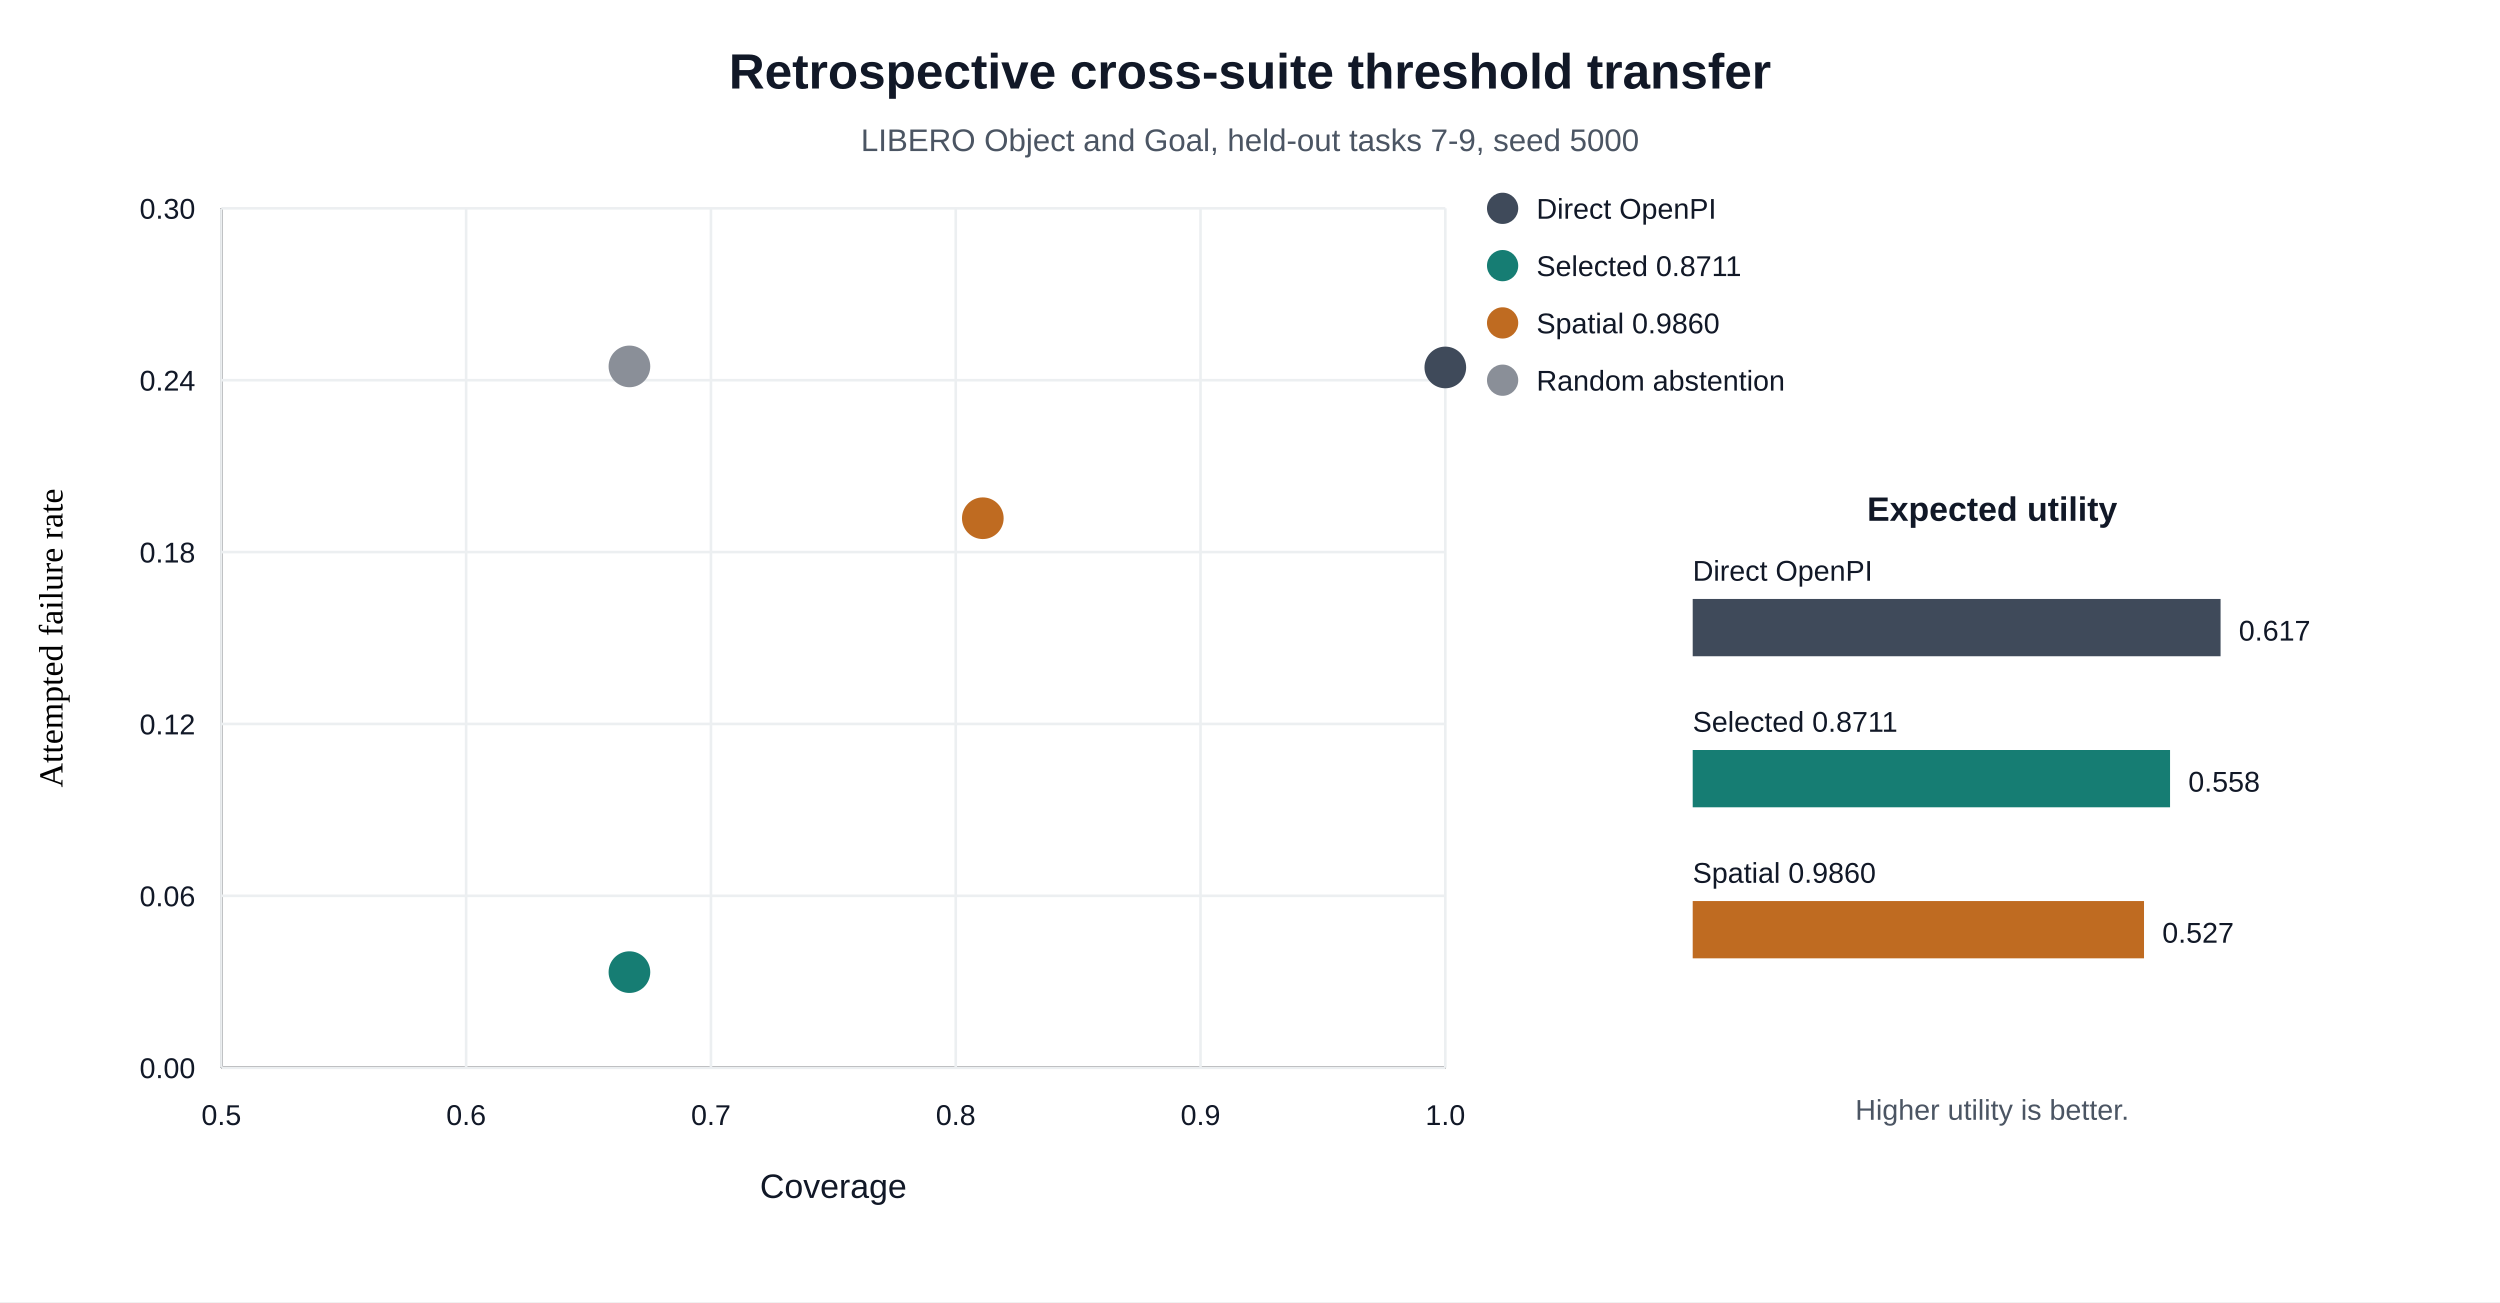
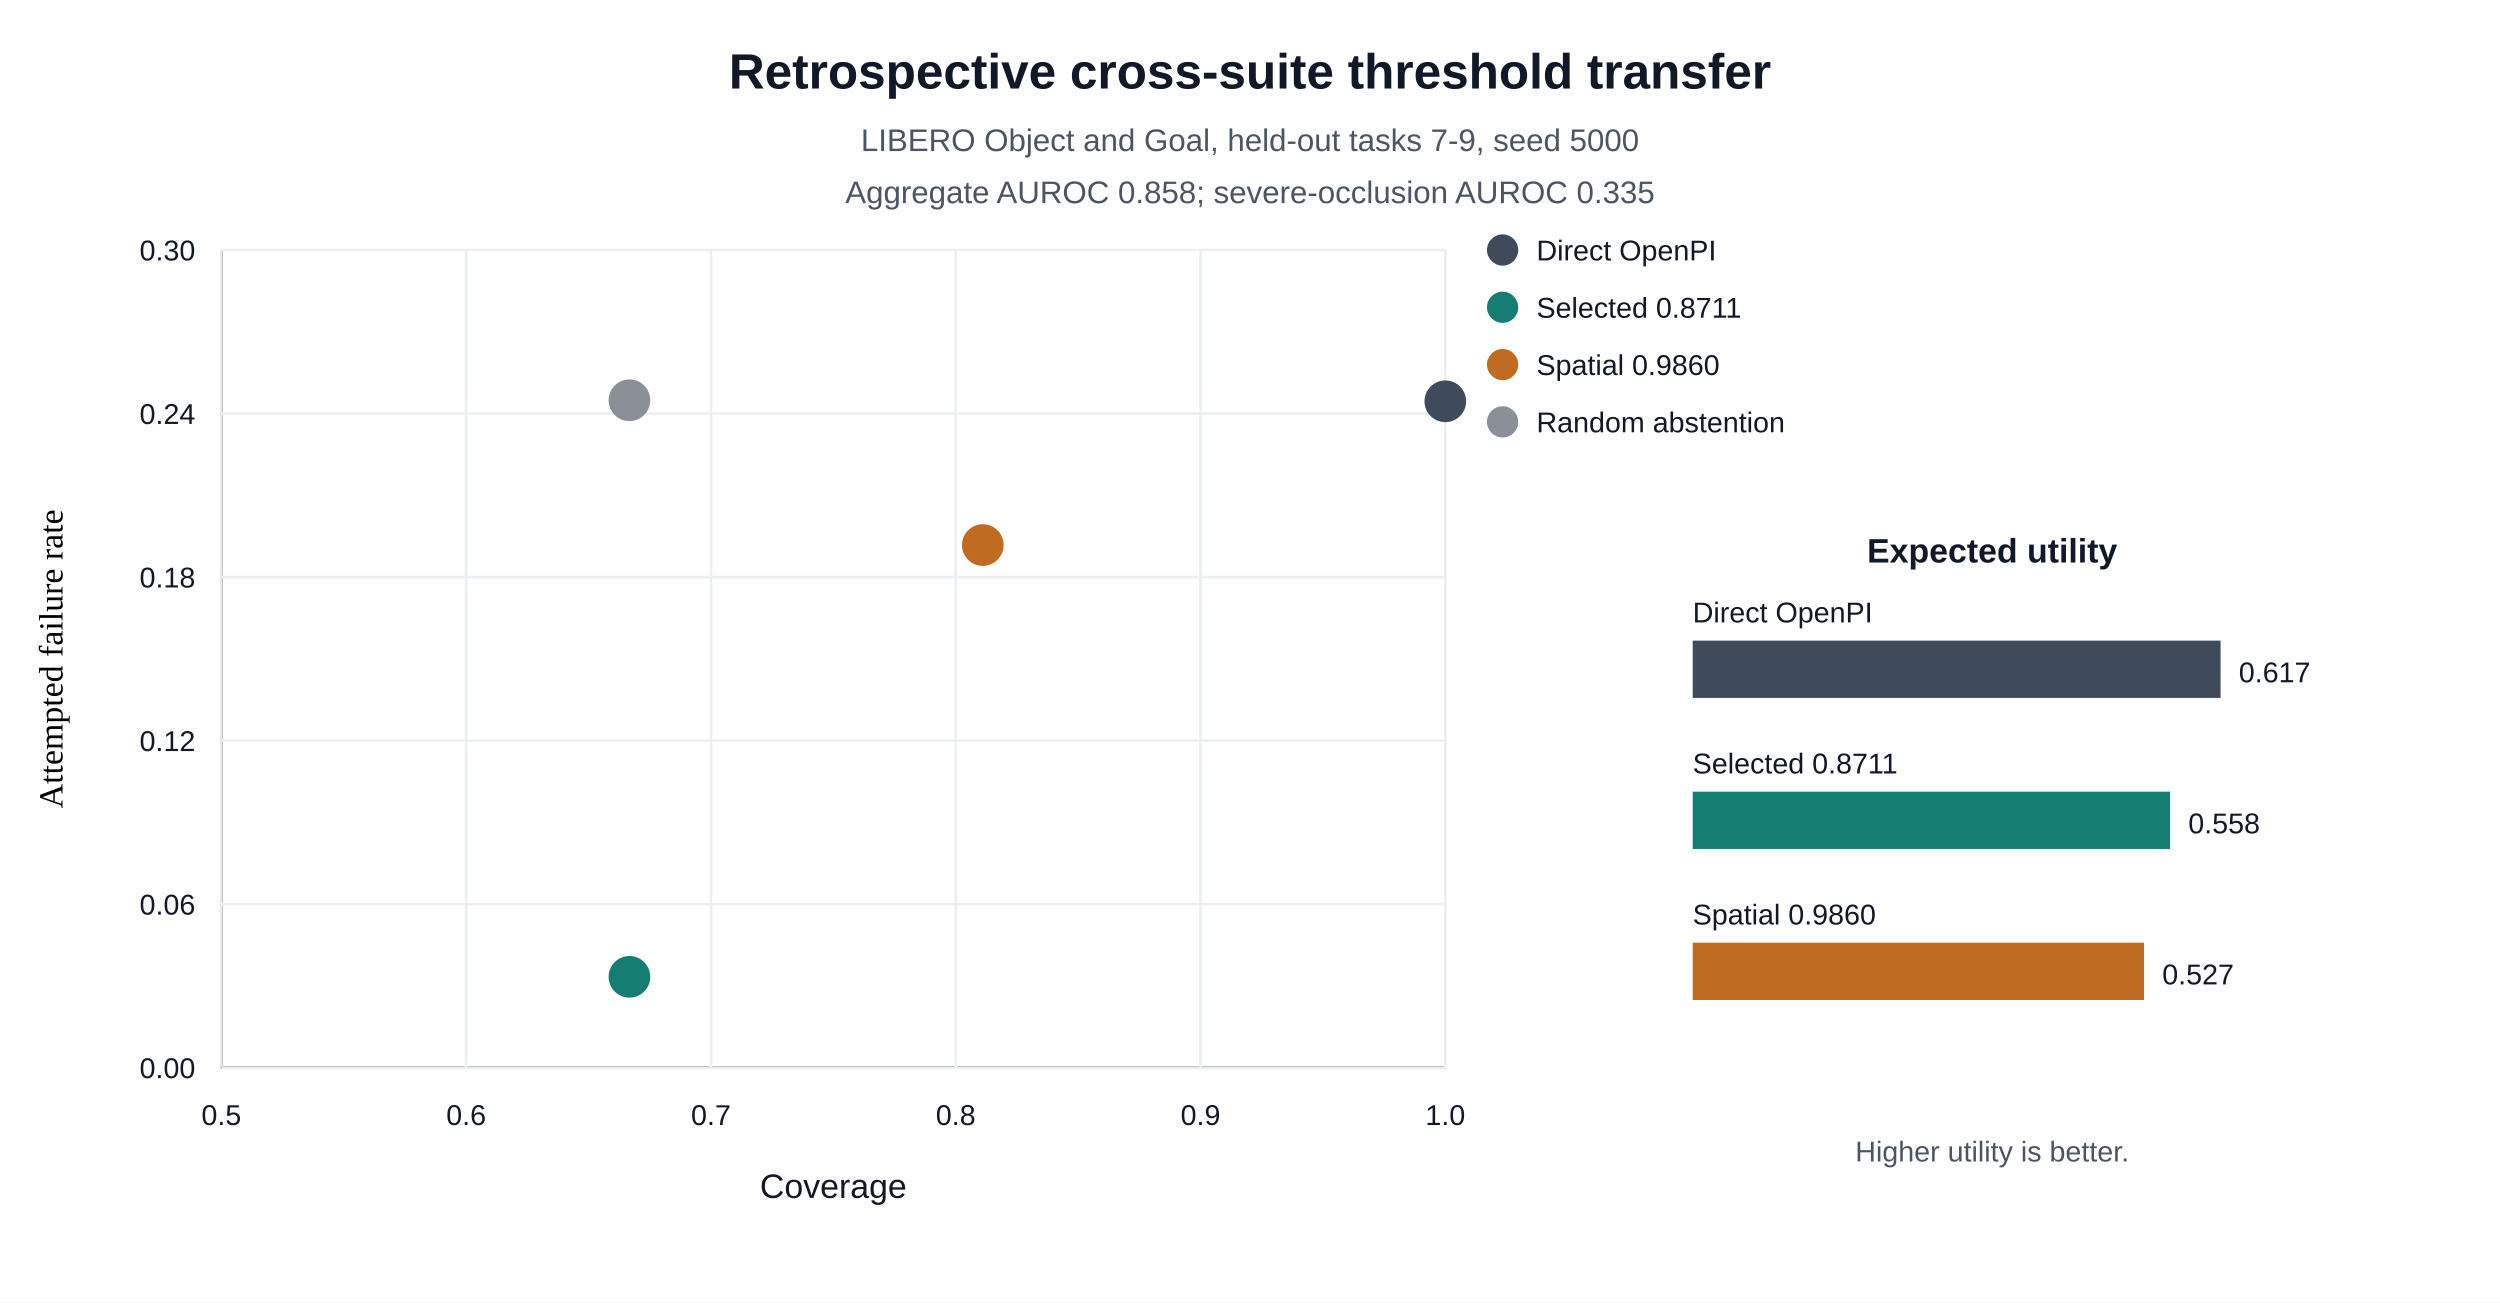
<svg xmlns="http://www.w3.org/2000/svg" width="960" height="500" viewBox="0 0 960 500">
  <rect width="100%" height="100%" fill="white" />
  <text x="480.0" y="34.0" font-size="19" text-anchor="middle" fill="#111827" font-family="Arial, sans-serif" font-weight="600">Retrospective cross-suite threshold transfer</text>
  <text x="480.0" y="58.0" font-size="12" text-anchor="middle" fill="#4b5563" font-family="Arial, sans-serif" font-weight="400">LIBERO Object and Goal, held-out tasks 7-9, seed 5000</text>
+   <text x="480.0" y="78.0" font-size="12" text-anchor="middle" fill="#4b5563" font-family="Arial, sans-serif" font-weight="400">Aggregate AUROC 0.858; severe-occlusion AUROC 0.335</text>
  <line x1="85" y1="410" x2="555" y2="410" stroke="#222" />
-   <line x1="85" y1="80" x2="85" y2="410" stroke="#222" />
-   <line x1="85.0" y1="80" x2="85.0" y2="410" stroke="#eceff1" />
+   <line x1="85" y1="96" x2="85" y2="410" stroke="#222" />
+   <line x1="85.0" y1="96" x2="85.0" y2="410" stroke="#eceff1" />
  <text x="85.0" y="432.0" font-size="11" text-anchor="middle" fill="#111827" font-family="Arial, sans-serif" font-weight="400">0.5</text>
  <line x1="85" y1="410.0" x2="555" y2="410.0" stroke="#eceff1" />
  <text x="75.0" y="414.0" font-size="11" text-anchor="end" fill="#111827" font-family="Arial, sans-serif" font-weight="400">0.00</text>
-   <line x1="179.0" y1="80" x2="179.0" y2="410" stroke="#eceff1" />
+   <line x1="179.0" y1="96" x2="179.0" y2="410" stroke="#eceff1" />
  <text x="179.0" y="432.0" font-size="11" text-anchor="middle" fill="#111827" font-family="Arial, sans-serif" font-weight="400">0.6</text>
-   <line x1="85" y1="344.0" x2="555" y2="344.0" stroke="#eceff1" />
-   <text x="75.0" y="348.0" font-size="11" text-anchor="end" fill="#111827" font-family="Arial, sans-serif" font-weight="400">0.06</text>
-   <line x1="273.0" y1="80" x2="273.0" y2="410" stroke="#eceff1" />
+   <line x1="85" y1="347.2" x2="555" y2="347.2" stroke="#eceff1" />
+   <text x="75.0" y="351.2" font-size="11" text-anchor="end" fill="#111827" font-family="Arial, sans-serif" font-weight="400">0.06</text>
+   <line x1="273.0" y1="96" x2="273.0" y2="410" stroke="#eceff1" />
  <text x="273.0" y="432.0" font-size="11" text-anchor="middle" fill="#111827" font-family="Arial, sans-serif" font-weight="400">0.7</text>
-   <line x1="85" y1="278.0" x2="555" y2="278.0" stroke="#eceff1" />
-   <text x="75.0" y="282.0" font-size="11" text-anchor="end" fill="#111827" font-family="Arial, sans-serif" font-weight="400">0.12</text>
-   <line x1="367.0" y1="80" x2="367.0" y2="410" stroke="#eceff1" />
+   <line x1="85" y1="284.4" x2="555" y2="284.4" stroke="#eceff1" />
+   <text x="75.0" y="288.4" font-size="11" text-anchor="end" fill="#111827" font-family="Arial, sans-serif" font-weight="400">0.12</text>
+   <line x1="367.0" y1="96" x2="367.0" y2="410" stroke="#eceff1" />
  <text x="367.0" y="432.0" font-size="11" text-anchor="middle" fill="#111827" font-family="Arial, sans-serif" font-weight="400">0.8</text>
-   <line x1="85" y1="212.0" x2="555" y2="212.0" stroke="#eceff1" />
-   <text x="75.0" y="216.0" font-size="11" text-anchor="end" fill="#111827" font-family="Arial, sans-serif" font-weight="400">0.18</text>
-   <line x1="461.0" y1="80" x2="461.0" y2="410" stroke="#eceff1" />
+   <line x1="85" y1="221.6" x2="555" y2="221.6" stroke="#eceff1" />
+   <text x="75.0" y="225.6" font-size="11" text-anchor="end" fill="#111827" font-family="Arial, sans-serif" font-weight="400">0.18</text>
+   <line x1="461.0" y1="96" x2="461.0" y2="410" stroke="#eceff1" />
  <text x="461.0" y="432.0" font-size="11" text-anchor="middle" fill="#111827" font-family="Arial, sans-serif" font-weight="400">0.9</text>
-   <line x1="85" y1="146.0" x2="555" y2="146.0" stroke="#eceff1" />
-   <text x="75.0" y="150.0" font-size="11" text-anchor="end" fill="#111827" font-family="Arial, sans-serif" font-weight="400">0.24</text>
-   <line x1="555.0" y1="80" x2="555.0" y2="410" stroke="#eceff1" />
+   <line x1="85" y1="158.8" x2="555" y2="158.8" stroke="#eceff1" />
+   <text x="75.0" y="162.8" font-size="11" text-anchor="end" fill="#111827" font-family="Arial, sans-serif" font-weight="400">0.24</text>
+   <line x1="555.0" y1="96" x2="555.0" y2="410" stroke="#eceff1" />
  <text x="555.0" y="432.0" font-size="11" text-anchor="middle" fill="#111827" font-family="Arial, sans-serif" font-weight="400">1.0</text>
-   <line x1="85" y1="80.0" x2="555" y2="80.0" stroke="#eceff1" />
-   <text x="75.0" y="84.0" font-size="11" text-anchor="end" fill="#111827" font-family="Arial, sans-serif" font-weight="400">0.30</text>
-   <circle cx="555.0" cy="141.1" r="8" fill="#3f4a5a" />
-   <circle cx="577" cy="80.0" r="6" fill="#3f4a5a" />
-   <text x="590.0" y="84.0" font-size="11" text-anchor="start" fill="#111827" font-family="Arial, sans-serif" font-weight="400">Direct OpenPI</text>
-   <circle cx="241.7" cy="373.3" r="8" fill="#167d73" />
-   <circle cx="577" cy="102.0" r="6" fill="#167d73" />
-   <text x="590.0" y="106.0" font-size="11" text-anchor="start" fill="#111827" font-family="Arial, sans-serif" font-weight="400">Selected 0.8711</text>
-   <circle cx="377.4" cy="199.0" r="8" fill="#bf6b21" />
-   <circle cx="577" cy="124.0" r="6" fill="#bf6b21" />
-   <text x="590.0" y="128.0" font-size="11" text-anchor="start" fill="#111827" font-family="Arial, sans-serif" font-weight="400">Spatial 0.9860</text>
-   <circle cx="241.7" cy="140.7" r="8" fill="#8a8f98" />
-   <circle cx="577" cy="146.0" r="6" fill="#8a8f98" />
-   <text x="590.0" y="150.0" font-size="11" text-anchor="start" fill="#111827" font-family="Arial, sans-serif" font-weight="400">Random abstention</text>
+   <line x1="85" y1="96.0" x2="555" y2="96.0" stroke="#eceff1" />
+   <text x="75.0" y="100.0" font-size="11" text-anchor="end" fill="#111827" font-family="Arial, sans-serif" font-weight="400">0.30</text>
+   <circle cx="555.0" cy="154.1" r="8" fill="#3f4a5a" />
+   <circle cx="577" cy="96.0" r="6" fill="#3f4a5a" />
+   <text x="590.0" y="100.0" font-size="11" text-anchor="start" fill="#111827" font-family="Arial, sans-serif" font-weight="400">Direct OpenPI</text>
+   <circle cx="241.7" cy="375.1" r="8" fill="#167d73" />
+   <circle cx="577" cy="118.0" r="6" fill="#167d73" />
+   <text x="590.0" y="122.0" font-size="11" text-anchor="start" fill="#111827" font-family="Arial, sans-serif" font-weight="400">Selected 0.8711</text>
+   <circle cx="377.4" cy="209.3" r="8" fill="#bf6b21" />
+   <circle cx="577" cy="140.0" r="6" fill="#bf6b21" />
+   <text x="590.0" y="144.0" font-size="11" text-anchor="start" fill="#111827" font-family="Arial, sans-serif" font-weight="400">Spatial 0.9860</text>
+   <circle cx="241.7" cy="153.7" r="8" fill="#8a8f98" />
+   <circle cx="577" cy="162.0" r="6" fill="#8a8f98" />
+   <text x="590.0" y="166.0" font-size="11" text-anchor="start" fill="#111827" font-family="Arial, sans-serif" font-weight="400">Random abstention</text>
  <text x="320.0" y="460.0" font-size="13" text-anchor="middle" fill="#111827" font-family="Arial, sans-serif" font-weight="400">Coverage</text>
-   <text x="24" y="245.0" font-size="13" text-anchor="middle" transform="rotate(-90 24 245.0)">Attempted failure rate</text>
-   <text x="765.0" y="200.0" font-size="13" text-anchor="middle" fill="#111827" font-family="Arial, sans-serif" font-weight="600">Expected utility</text>
-   <rect x="650" y="230" width="202.7" height="22" fill="#3f4a5a" />
-   <text x="650.0" y="223.0" font-size="11" text-anchor="start" fill="#111827" font-family="Arial, sans-serif" font-weight="400">Direct OpenPI</text>
-   <text x="859.7" y="246.0" font-size="11" text-anchor="start" fill="#111827" font-family="Arial, sans-serif" font-weight="400">0.617</text>
-   <rect x="650" y="288" width="183.3" height="22" fill="#167d73" />
-   <text x="650.0" y="281.0" font-size="11" text-anchor="start" fill="#111827" font-family="Arial, sans-serif" font-weight="400">Selected 0.8711</text>
-   <text x="840.3" y="304.0" font-size="11" text-anchor="start" fill="#111827" font-family="Arial, sans-serif" font-weight="400">0.558</text>
-   <rect x="650" y="346" width="173.3" height="22" fill="#bf6b21" />
-   <text x="650.0" y="339.0" font-size="11" text-anchor="start" fill="#111827" font-family="Arial, sans-serif" font-weight="400">Spatial 0.9860</text>
-   <text x="830.3" y="362.0" font-size="11" text-anchor="start" fill="#111827" font-family="Arial, sans-serif" font-weight="400">0.527</text>
-   <text x="765.0" y="430.0" font-size="11" text-anchor="middle" fill="#4b5563" font-family="Arial, sans-serif" font-weight="400">Higher utility is better.</text>
+   <text x="24" y="253.0" font-size="13" text-anchor="middle" transform="rotate(-90 24 253.0)">Attempted failure rate</text>
+   <text x="765.0" y="216.0" font-size="13" text-anchor="middle" fill="#111827" font-family="Arial, sans-serif" font-weight="600">Expected utility</text>
+   <rect x="650" y="246" width="202.7" height="22" fill="#3f4a5a" />
+   <text x="650.0" y="239.0" font-size="11" text-anchor="start" fill="#111827" font-family="Arial, sans-serif" font-weight="400">Direct OpenPI</text>
+   <text x="859.7" y="262.0" font-size="11" text-anchor="start" fill="#111827" font-family="Arial, sans-serif" font-weight="400">0.617</text>
+   <rect x="650" y="304" width="183.3" height="22" fill="#167d73" />
+   <text x="650.0" y="297.0" font-size="11" text-anchor="start" fill="#111827" font-family="Arial, sans-serif" font-weight="400">Selected 0.8711</text>
+   <text x="840.3" y="320.0" font-size="11" text-anchor="start" fill="#111827" font-family="Arial, sans-serif" font-weight="400">0.558</text>
+   <rect x="650" y="362" width="173.3" height="22" fill="#bf6b21" />
+   <text x="650.0" y="355.0" font-size="11" text-anchor="start" fill="#111827" font-family="Arial, sans-serif" font-weight="400">Spatial 0.9860</text>
+   <text x="830.3" y="378.0" font-size="11" text-anchor="start" fill="#111827" font-family="Arial, sans-serif" font-weight="400">0.527</text>
+   <text x="765.0" y="446.0" font-size="11" text-anchor="middle" fill="#4b5563" font-family="Arial, sans-serif" font-weight="400">Higher utility is better.</text>
</svg>
